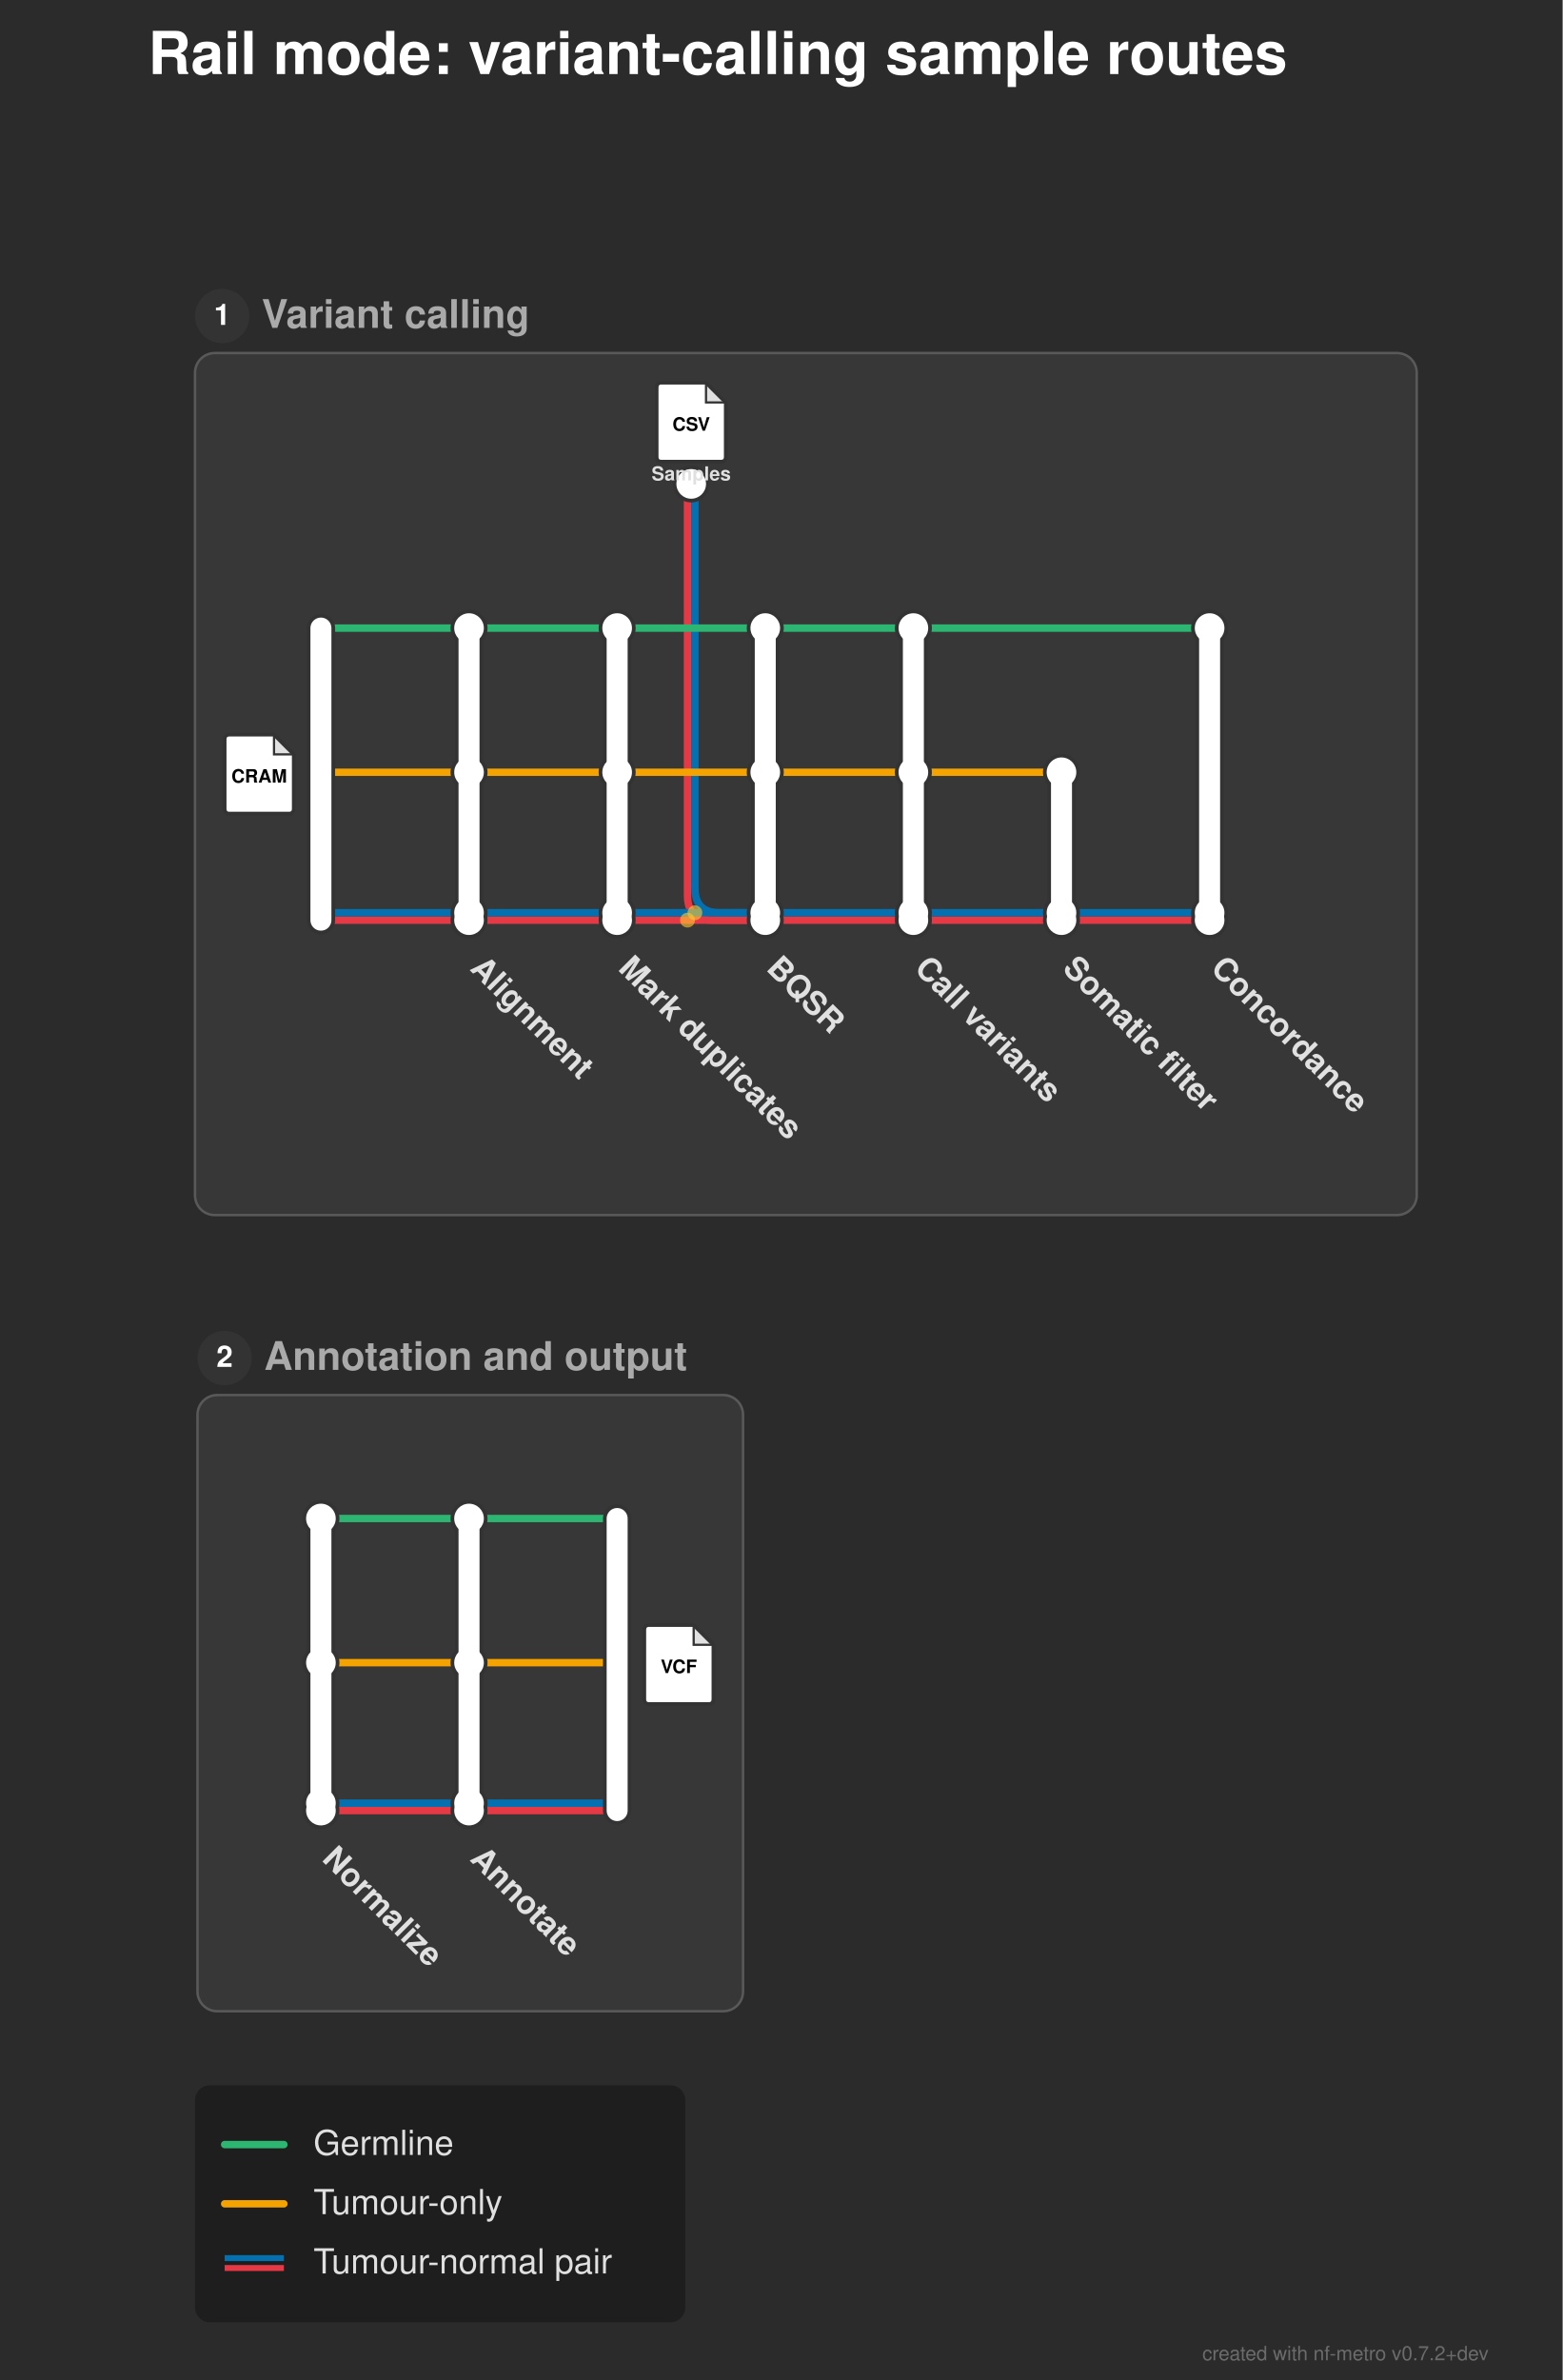
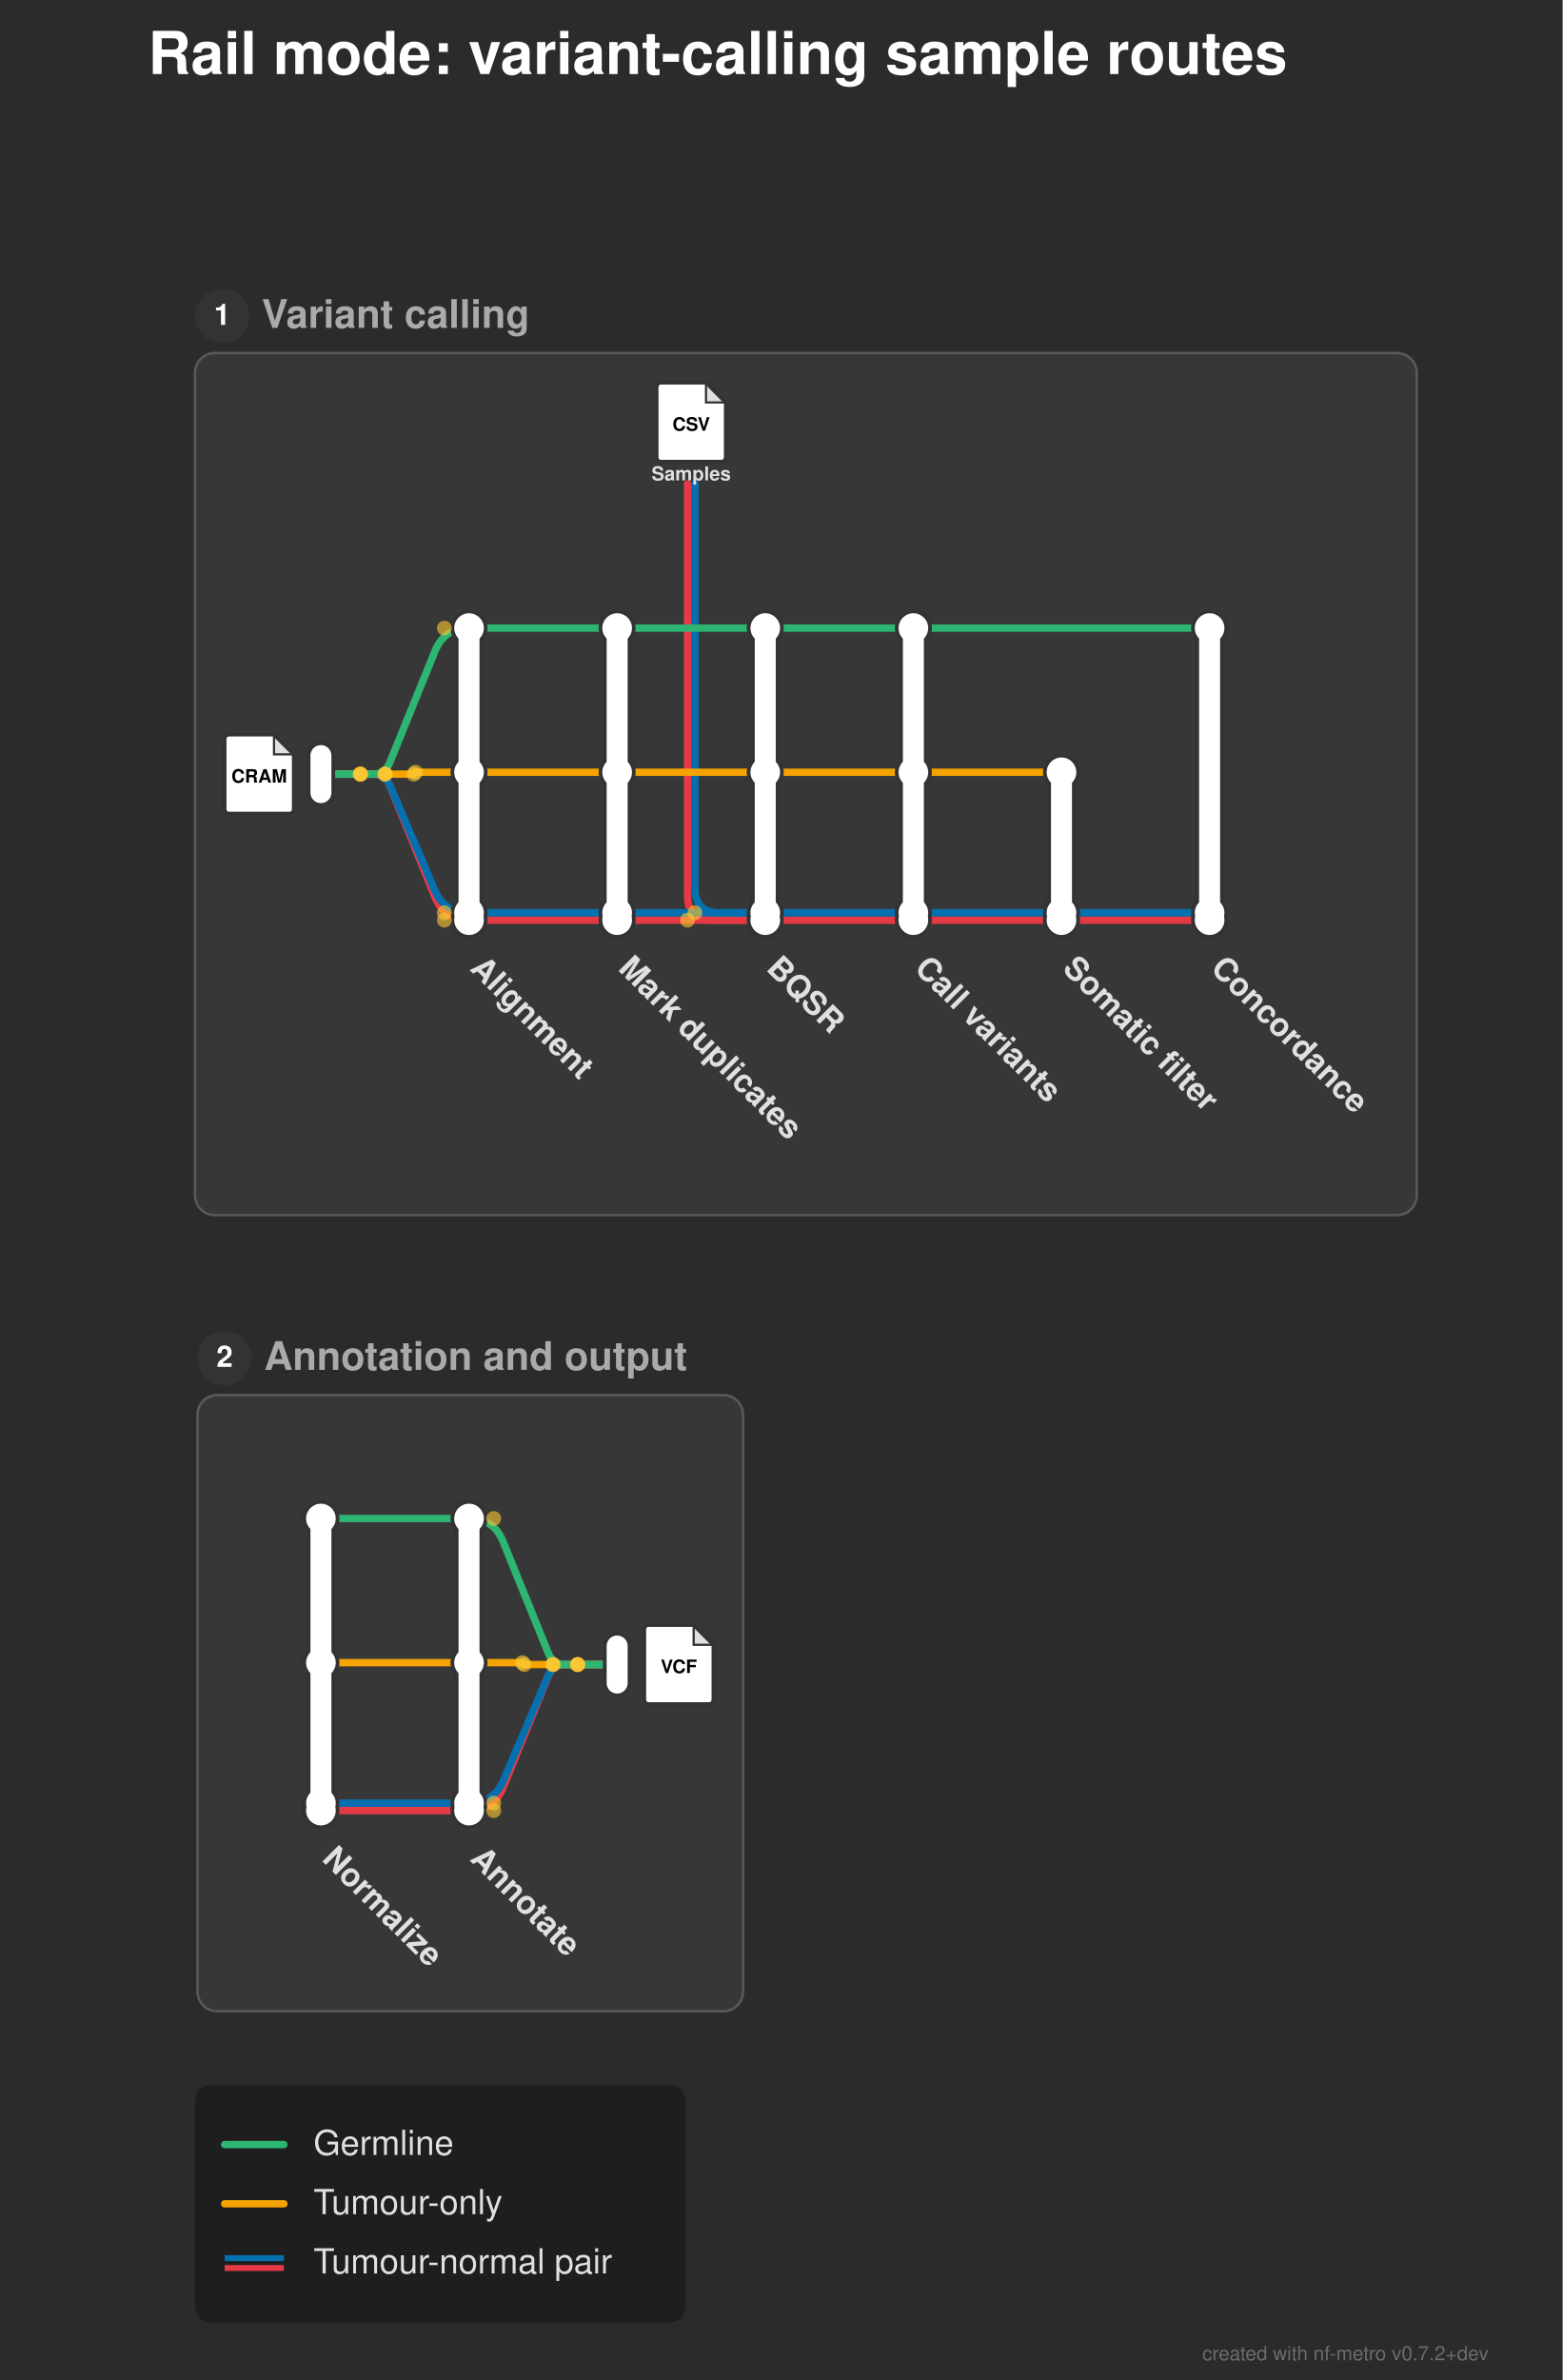
<svg xmlns="http://www.w3.org/2000/svg" width="633" height="964" viewBox="0 0 633 964">
  <defs>
</defs>
  <rect x="0" y="0" width="633" height="964" fill="#2b2b2b" />
  <text x="60.0" y="30.0" font-size="24.0" fill="#ffffff" font-family="'Helvetica Neue', Helvetica, Arial, sans-serif" font-weight="bold" class="nf-metro-title">Rail mode: variant-calling sample routes</text>
  <rect x="79.0" y="143.0" width="494.903" height="349.159" rx="8" ry="8" fill="#373737" stroke="#595959" stroke-width="1.0" class="nf-metro-section-box" data-section-id="calling" data-section-lines="germline,pair_n,pair_t,tumor_only" />
  <circle cx="90.0" cy="128.0" r="11" fill="#333333" class="nf-metro-section-num-circle" data-section-id="calling" />
  <text x="90.0" y="128.0" font-size="12" fill="#ffffff" font-family="'Helvetica Neue', Helvetica, Arial, sans-serif" font-weight="bold" text-anchor="middle" dy="0.3em" data-section-id="calling">1</text>
  <text x="106.0" y="128.0" font-size="16.0" fill="#aaaaaa" font-family="'Helvetica Neue', Helvetica, Arial, sans-serif" font-weight="bold" dy="0.3em" class="nf-metro-section-label" data-section-id="calling">Variant calling</text>
  <rect x="80.0" y="565.059" width="221.0" height="249.576" rx="8" ry="8" fill="#373737" stroke="#595959" stroke-width="1.0" class="nf-metro-section-box" data-section-id="annotate" data-section-lines="germline,pair_n,pair_t,tumor_only" />
  <circle cx="91.0" cy="550.059" r="11" fill="#333333" class="nf-metro-section-num-circle" data-section-id="annotate" />
  <text x="91.0" y="550.059" font-size="12" fill="#ffffff" font-family="'Helvetica Neue', Helvetica, Arial, sans-serif" font-weight="bold" text-anchor="middle" dy="0.3em" data-section-id="annotate">2</text>
  <text x="107.0" y="550.059" font-size="16.0" fill="#aaaaaa" font-family="'Helvetica Neue', Helvetica, Arial, sans-serif" font-weight="bold" dy="0.3em" class="nf-metro-section-label" data-section-id="annotate">Annotation and output</text>
-   <path d="M130.0,372.7 L190.0,372.7" stroke="#e63946" stroke-width="3.0" stroke-linecap="round" class="metro-line-pair_t" data-line-id="pair_t" />
+   <path d="M130.0,313.55 L141.0,313.55 Q146.0,313.55,151.0,313.55 L151.0,313.55 Q156.0,313.55,157.88,318.183 L176.24,363.434 Q180.0,372.7,190.0,372.7 L190.0,372.7" stroke="#e63946" stroke-width="3.0" fill="none" stroke-linecap="round" stroke-linejoin="round" class="metro-line-pair_t" data-line-id="pair_t" />
  <path d="M190.0,372.7 L250.0,372.7" stroke="#e63946" stroke-width="3.0" stroke-linecap="round" class="metro-line-pair_t" data-line-id="pair_t" />
  <path d="M250.0,372.7 L310.0,372.7" stroke="#e63946" stroke-width="3.0" stroke-linecap="round" class="metro-line-pair_t" data-line-id="pair_t" />
  <path d="M278.5,196.0 L278.5,362.7 Q278.5,372.7,288.5,372.7 L310.0,372.7" stroke="#e63946" stroke-width="3.0" fill="none" stroke-linecap="round" stroke-linejoin="round" class="metro-line-pair_t" data-line-id="pair_t" />
  <path d="M310.0,372.7 L370.0,372.7" stroke="#e63946" stroke-width="3.0" stroke-linecap="round" class="metro-line-pair_t" data-line-id="pair_t" />
  <path d="M370.0,372.7 L430.0,372.7" stroke="#e63946" stroke-width="3.0" stroke-linecap="round" class="metro-line-pair_t" data-line-id="pair_t" />
  <path d="M430.0,372.7 L490.0,372.7" stroke="#e63946" stroke-width="3.0" stroke-linecap="round" class="metro-line-pair_t" data-line-id="pair_t" />
  <path d="M130.0,733.359 L190.0,733.359" stroke="#e63946" stroke-width="3.0" stroke-linecap="round" class="metro-line-pair_t" data-line-id="pair_t" />
-   <path d="M190.0,733.359 L250.0,733.359" stroke="#e63946" stroke-width="3.0" stroke-linecap="round" class="metro-line-pair_t" data-line-id="pair_t" />
-   <path d="M130.0,369.7 L190.0,369.7" stroke="#0570b0" stroke-width="3.0" stroke-linecap="round" class="metro-line-pair_n" data-line-id="pair_n" />
+   <path d="M190.0,733.359 L190.0,733.359 Q200.0,733.359,203.76,724.093 L222.12,678.842 Q224.0,674.209,229.0,674.209 L229.0,674.209 Q234.0,674.209,239.0,674.209 L250.0,674.209" stroke="#e63946" stroke-width="3.0" fill="none" stroke-linecap="round" stroke-linejoin="round" class="metro-line-pair_t" data-line-id="pair_t" />
+   <path d="M130.0,313.55 L141.0,313.55 Q146.0,313.55,151.0,313.55 L151.0,313.55 Q156.0,313.55,157.965,318.148 L176.07,360.505 Q180.0,369.7,190.0,369.7 L190.0,369.7" stroke="#0570b0" stroke-width="3.0" fill="none" stroke-linecap="round" stroke-linejoin="round" class="metro-line-pair_n" data-line-id="pair_n" />
  <path d="M190.0,369.7 L250.0,369.7" stroke="#0570b0" stroke-width="3.0" stroke-linecap="round" class="metro-line-pair_n" data-line-id="pair_n" />
  <path d="M250.0,369.7 L310.0,369.7" stroke="#0570b0" stroke-width="3.0" stroke-linecap="round" class="metro-line-pair_n" data-line-id="pair_n" />
  <path d="M281.5,196.0 L281.5,359.7 Q281.5,369.7,291.5,369.7 L310.0,369.7" stroke="#0570b0" stroke-width="3.0" fill="none" stroke-linecap="round" stroke-linejoin="round" class="metro-line-pair_n" data-line-id="pair_n" />
  <path d="M310.0,369.7 L370.0,369.7" stroke="#0570b0" stroke-width="3.0" stroke-linecap="round" class="metro-line-pair_n" data-line-id="pair_n" />
  <path d="M370.0,369.7 L430.0,369.7" stroke="#0570b0" stroke-width="3.0" stroke-linecap="round" class="metro-line-pair_n" data-line-id="pair_n" />
  <path d="M430.0,369.7 L490.0,369.7" stroke="#0570b0" stroke-width="3.0" stroke-linecap="round" class="metro-line-pair_n" data-line-id="pair_n" />
  <path d="M130.0,730.359 L190.0,730.359" stroke="#0570b0" stroke-width="3.0" stroke-linecap="round" class="metro-line-pair_n" data-line-id="pair_n" />
-   <path d="M190.0,730.359 L250.0,730.359" stroke="#0570b0" stroke-width="3.0" stroke-linecap="round" class="metro-line-pair_n" data-line-id="pair_n" />
-   <path d="M130.0,312.8 L190.0,312.8" stroke="#f4a300" stroke-width="3.0" stroke-linecap="round" class="metro-line-tumor_only" data-line-id="tumor_only" />
+   <path d="M190.0,730.359 L190.0,730.359 Q200.0,730.359,203.93,721.164 L222.035,678.807 Q224.0,674.209,229.0,674.209 L229.0,674.209 Q234.0,674.209,239.0,674.209 L250.0,674.209" stroke="#0570b0" stroke-width="3.0" fill="none" stroke-linecap="round" stroke-linejoin="round" class="metro-line-pair_n" data-line-id="pair_n" />
+   <path d="M130.0,313.55 L136.0,313.55 Q146.0,313.55,156.0,313.55 L167.095,313.55 Q167.625,313.55,168.0,313.175 L168.0,313.175 Q168.375,312.8,168.905,312.8 L190.0,312.8" stroke="#f4a300" stroke-width="3.0" fill="none" stroke-linecap="round" stroke-linejoin="round" class="metro-line-tumor_only" data-line-id="tumor_only" />
  <path d="M190.0,312.8 L250.0,312.8" stroke="#f4a300" stroke-width="3.0" stroke-linecap="round" class="metro-line-tumor_only" data-line-id="tumor_only" />
  <path d="M250.0,312.8 L310.0,312.8" stroke="#f4a300" stroke-width="3.0" stroke-linecap="round" class="metro-line-tumor_only" data-line-id="tumor_only" />
  <path d="M310.0,312.8 L370.0,312.8" stroke="#f4a300" stroke-width="3.0" stroke-linecap="round" class="metro-line-tumor_only" data-line-id="tumor_only" />
  <path d="M370.0,312.8 L430.0,312.8" stroke="#f4a300" stroke-width="3.0" stroke-linecap="round" class="metro-line-tumor_only" data-line-id="tumor_only" />
  <path d="M130.0,673.459 L190.0,673.459" stroke="#f4a300" stroke-width="3.0" stroke-linecap="round" class="metro-line-tumor_only" data-line-id="tumor_only" />
-   <path d="M190.0,673.459 L250.0,673.459" stroke="#f4a300" stroke-width="3.0" stroke-linecap="round" class="metro-line-tumor_only" data-line-id="tumor_only" />
-   <path d="M130.0,254.4 L190.0,254.4" stroke="#2db572" stroke-width="3.0" stroke-linecap="round" class="metro-line-germline" data-line-id="germline" />
+   <path d="M190.0,673.459 L211.095,673.459 Q211.625,673.459,212.0,673.834 L212.0,673.834 Q212.375,674.209,212.905,674.209 L224.0,674.209 Q234.0,674.209,244.0,674.209 L250.0,674.209" stroke="#f4a300" stroke-width="3.0" fill="none" stroke-linecap="round" stroke-linejoin="round" class="metro-line-tumor_only" data-line-id="tumor_only" />
+   <path d="M130.0,313.55 L141.0,313.55 Q146.0,313.55,151.0,313.55 L151.0,313.55 Q156.0,313.55,157.88,308.917 L176.24,263.666 Q180.0,254.4,190.0,254.4 L190.0,254.4" stroke="#2db572" stroke-width="3.0" fill="none" stroke-linecap="round" stroke-linejoin="round" class="metro-line-germline" data-line-id="germline" />
  <path d="M190.0,254.4 L250.0,254.4" stroke="#2db572" stroke-width="3.0" stroke-linecap="round" class="metro-line-germline" data-line-id="germline" />
  <path d="M250.0,254.4 L310.0,254.4" stroke="#2db572" stroke-width="3.0" stroke-linecap="round" class="metro-line-germline" data-line-id="germline" />
  <path d="M310.0,254.4 L370.0,254.4" stroke="#2db572" stroke-width="3.0" stroke-linecap="round" class="metro-line-germline" data-line-id="germline" />
  <path d="M370.0,254.4 L490.0,254.4" stroke="#2db572" stroke-width="3.0" stroke-linecap="round" class="metro-line-germline" data-line-id="germline" />
  <path d="M130.0,615.059 L190.0,615.059" stroke="#2db572" stroke-width="3.0" stroke-linecap="round" class="metro-line-germline" data-line-id="germline" />
-   <path d="M190.0,615.059 L250.0,615.059" stroke="#2db572" stroke-width="3.0" stroke-linecap="round" class="metro-line-germline" data-line-id="germline" />
-   <path d="M130.0,254.4 L130.0,372.7" stroke="#333333" stroke-width="11.5" stroke-linecap="round" />
-   <path d="M130.0,254.4 L130.0,372.7" stroke="#ffffff" stroke-width="8.5" stroke-linecap="round" />
+   <path d="M190.0,615.059 L190.0,615.059 Q200.0,615.059,203.76,624.325 L222.12,669.576 Q224.0,674.209,229.0,674.209 L229.0,674.209 Q234.0,674.209,239.0,674.209 L250.0,674.209" stroke="#2db572" stroke-width="3.0" fill="none" stroke-linecap="round" stroke-linejoin="round" class="metro-line-germline" data-line-id="germline" />
+   <path d="M130.0,306.05 L130.0,321.05" stroke="#333333" stroke-width="11.5" stroke-linecap="round" />
+   <path d="M130.0,306.05 L130.0,321.05" stroke="#ffffff" stroke-width="8.5" stroke-linecap="round" />
  <g data-station-id="cram_in">
    <path d="M93.0,297.55 L111.0,297.55 L119.0,305.55 L119.0,327.55 Q119.0,329.55,117.0,329.55 L93.0,329.55 Q91.0,329.55,91.0,327.55 L91.0,299.55 Q91.0,297.55,93.0,297.55 Z" fill="#ffffff" stroke="#333333" stroke-width="1.5" stroke-linejoin="round" />
    <path d="M111.0,297.55 L111.0,305.55 L119.0,305.55 Z" fill="#333333" opacity="0.15" stroke="none" />
    <path d="M111.0,297.55 L111.0,305.55 L119.0,305.55" fill="none" stroke="#333333" stroke-width="0.9" />
    <text x="105.0" y="314.75" font-size="7.5" fill="#000000" font-family="'Helvetica Neue', Helvetica, Arial, sans-serif" font-weight="bold" text-anchor="middle" dy="0.3em">CRAM</text>
  </g>
  <path d="M190.0,254.4 L190.0,372.7" stroke="#333333" stroke-width="11.5" stroke-linecap="round" class="nf-metro-rail-connector" data-station-id="align" data-station-lines="germline,pair_n,pair_t,tumor_only" data-station-label="Alignment" data-section-id="calling" data-section-name="Variant calling" />
  <circle cx="190.0" cy="254.4" r="7.5" fill="#333333" stroke="#333333" stroke-width="0" class="nf-metro-rail-knob-outline" data-station-id="align" data-line-id="germline" />
  <circle cx="190.0" cy="312.8" r="7.5" fill="#333333" stroke="#333333" stroke-width="0" class="nf-metro-rail-knob-outline" data-station-id="align" data-line-id="tumor_only" />
  <circle cx="190.0" cy="369.7" r="7.5" fill="#333333" stroke="#333333" stroke-width="0" class="nf-metro-rail-knob-outline" data-station-id="align" data-line-id="pair_n" />
  <circle cx="190.0" cy="372.7" r="7.5" fill="#333333" stroke="#333333" stroke-width="0" class="nf-metro-rail-knob-outline" data-station-id="align" data-line-id="pair_t" />
  <path d="M190.0,254.4 L190.0,372.7" stroke="#ffffff" stroke-width="8.5" stroke-linecap="round" />
  <circle cx="190.0" cy="254.4" r="6.0" fill="#ffffff" stroke="#ffffff" stroke-width="0" class="nf-metro-rail-knob" data-station-id="align" data-line-id="germline" />
  <circle cx="190.0" cy="312.8" r="6.0" fill="#ffffff" stroke="#ffffff" stroke-width="0" class="nf-metro-rail-knob" data-station-id="align" data-line-id="tumor_only" />
  <circle cx="190.0" cy="369.7" r="6.0" fill="#ffffff" stroke="#ffffff" stroke-width="0" class="nf-metro-rail-knob" data-station-id="align" data-line-id="pair_n" />
  <circle cx="190.0" cy="372.7" r="6.0" fill="#ffffff" stroke="#ffffff" stroke-width="0" class="nf-metro-rail-knob" data-station-id="align" data-line-id="pair_t" />
  <path d="M250.0,254.4 L250.0,372.7" stroke="#333333" stroke-width="11.5" stroke-linecap="round" class="nf-metro-rail-connector" data-station-id="markdup" data-station-lines="germline,pair_n,pair_t,tumor_only" data-station-label="Mark duplicates" data-section-id="calling" data-section-name="Variant calling" />
  <circle cx="250.0" cy="254.4" r="7.5" fill="#333333" stroke="#333333" stroke-width="0" class="nf-metro-rail-knob-outline" data-station-id="markdup" data-line-id="germline" />
  <circle cx="250.0" cy="312.8" r="7.5" fill="#333333" stroke="#333333" stroke-width="0" class="nf-metro-rail-knob-outline" data-station-id="markdup" data-line-id="tumor_only" />
  <circle cx="250.0" cy="369.7" r="7.5" fill="#333333" stroke="#333333" stroke-width="0" class="nf-metro-rail-knob-outline" data-station-id="markdup" data-line-id="pair_n" />
  <circle cx="250.0" cy="372.7" r="7.5" fill="#333333" stroke="#333333" stroke-width="0" class="nf-metro-rail-knob-outline" data-station-id="markdup" data-line-id="pair_t" />
  <path d="M250.0,254.4 L250.0,372.7" stroke="#ffffff" stroke-width="8.5" stroke-linecap="round" />
  <circle cx="250.0" cy="254.4" r="6.0" fill="#ffffff" stroke="#ffffff" stroke-width="0" class="nf-metro-rail-knob" data-station-id="markdup" data-line-id="germline" />
  <circle cx="250.0" cy="312.8" r="6.0" fill="#ffffff" stroke="#ffffff" stroke-width="0" class="nf-metro-rail-knob" data-station-id="markdup" data-line-id="tumor_only" />
  <circle cx="250.0" cy="369.7" r="6.0" fill="#ffffff" stroke="#ffffff" stroke-width="0" class="nf-metro-rail-knob" data-station-id="markdup" data-line-id="pair_n" />
  <circle cx="250.0" cy="372.7" r="6.0" fill="#ffffff" stroke="#ffffff" stroke-width="0" class="nf-metro-rail-knob" data-station-id="markdup" data-line-id="pair_t" />
  <path d="M310.0,254.4 L310.0,372.7" stroke="#333333" stroke-width="11.5" stroke-linecap="round" class="nf-metro-rail-connector" data-station-id="bqsr" data-station-lines="germline,pair_n,pair_t,tumor_only" data-station-label="BQSR" data-section-id="calling" data-section-name="Variant calling" />
  <circle cx="310.0" cy="254.4" r="7.5" fill="#333333" stroke="#333333" stroke-width="0" class="nf-metro-rail-knob-outline" data-station-id="bqsr" data-line-id="germline" />
  <circle cx="310.0" cy="312.8" r="7.5" fill="#333333" stroke="#333333" stroke-width="0" class="nf-metro-rail-knob-outline" data-station-id="bqsr" data-line-id="tumor_only" />
  <circle cx="310.0" cy="369.7" r="7.5" fill="#333333" stroke="#333333" stroke-width="0" class="nf-metro-rail-knob-outline" data-station-id="bqsr" data-line-id="pair_n" />
  <circle cx="310.0" cy="372.7" r="7.5" fill="#333333" stroke="#333333" stroke-width="0" class="nf-metro-rail-knob-outline" data-station-id="bqsr" data-line-id="pair_t" />
  <path d="M310.0,254.4 L310.0,372.7" stroke="#ffffff" stroke-width="8.5" stroke-linecap="round" />
  <circle cx="310.0" cy="254.4" r="6.0" fill="#ffffff" stroke="#ffffff" stroke-width="0" class="nf-metro-rail-knob" data-station-id="bqsr" data-line-id="germline" />
  <circle cx="310.0" cy="312.8" r="6.0" fill="#ffffff" stroke="#ffffff" stroke-width="0" class="nf-metro-rail-knob" data-station-id="bqsr" data-line-id="tumor_only" />
  <circle cx="310.0" cy="369.7" r="6.0" fill="#ffffff" stroke="#ffffff" stroke-width="0" class="nf-metro-rail-knob" data-station-id="bqsr" data-line-id="pair_n" />
  <circle cx="310.0" cy="372.7" r="6.0" fill="#ffffff" stroke="#ffffff" stroke-width="0" class="nf-metro-rail-knob" data-station-id="bqsr" data-line-id="pair_t" />
-   <circle cx="280.0" cy="196.0" r="7.5" fill="#333333" />
-   <circle cx="280.0" cy="196.0" r="6.0" fill="#ffffff" />
  <g data-station-id="samples_csv">
    <path d="M268.0,155.0 L286.0,155.0 L294.0,163.0 L294.0,185.0 Q294.0,187.0,292.0,187.0 L268.0,187.0 Q266.0,187.0,266.0,185.0 L266.0,157.0 Q266.0,155.0,268.0,155.0 Z" fill="#ffffff" stroke="#333333" stroke-width="1.5" stroke-linejoin="round" />
    <path d="M286.0,155.0 L286.0,163.0 L294.0,163.0 Z" fill="#333333" opacity="0.15" stroke="none" />
    <path d="M286.0,155.0 L286.0,163.0 L294.0,163.0" fill="none" stroke="#333333" stroke-width="0.9" />
    <text x="280.0" y="172.2" font-size="7.5" fill="#000000" font-family="'Helvetica Neue', Helvetica, Arial, sans-serif" font-weight="bold" text-anchor="middle" dy="0.3em">CSV</text>
    <text x="280.0" y="191.0" font-size="7.8" fill="#e0e0e0" font-family="'Helvetica Neue', Helvetica, Arial, sans-serif" font-weight="bold" text-anchor="middle" dominant-baseline="hanging">Samples</text>
  </g>
  <path d="M370.0,254.4 L370.0,372.7" stroke="#333333" stroke-width="11.5" stroke-linecap="round" class="nf-metro-rail-connector" data-station-id="callvar" data-station-lines="germline,pair_n,pair_t,tumor_only" data-station-label="Call variants" data-section-id="calling" data-section-name="Variant calling" />
  <circle cx="370.0" cy="254.4" r="7.5" fill="#333333" stroke="#333333" stroke-width="0" class="nf-metro-rail-knob-outline" data-station-id="callvar" data-line-id="germline" />
  <circle cx="370.0" cy="312.8" r="7.5" fill="#333333" stroke="#333333" stroke-width="0" class="nf-metro-rail-knob-outline" data-station-id="callvar" data-line-id="tumor_only" />
  <circle cx="370.0" cy="369.7" r="7.5" fill="#333333" stroke="#333333" stroke-width="0" class="nf-metro-rail-knob-outline" data-station-id="callvar" data-line-id="pair_n" />
  <circle cx="370.0" cy="372.7" r="7.5" fill="#333333" stroke="#333333" stroke-width="0" class="nf-metro-rail-knob-outline" data-station-id="callvar" data-line-id="pair_t" />
  <path d="M370.0,254.4 L370.0,372.7" stroke="#ffffff" stroke-width="8.5" stroke-linecap="round" />
  <circle cx="370.0" cy="254.4" r="6.0" fill="#ffffff" stroke="#ffffff" stroke-width="0" class="nf-metro-rail-knob" data-station-id="callvar" data-line-id="germline" />
  <circle cx="370.0" cy="312.8" r="6.0" fill="#ffffff" stroke="#ffffff" stroke-width="0" class="nf-metro-rail-knob" data-station-id="callvar" data-line-id="tumor_only" />
  <circle cx="370.0" cy="369.7" r="6.0" fill="#ffffff" stroke="#ffffff" stroke-width="0" class="nf-metro-rail-knob" data-station-id="callvar" data-line-id="pair_n" />
  <circle cx="370.0" cy="372.7" r="6.0" fill="#ffffff" stroke="#ffffff" stroke-width="0" class="nf-metro-rail-knob" data-station-id="callvar" data-line-id="pair_t" />
  <path d="M430.0,312.8 L430.0,372.7" stroke="#333333" stroke-width="11.5" stroke-linecap="round" class="nf-metro-rail-connector" data-station-id="somatic" data-station-lines="pair_n,pair_t,tumor_only" data-station-label="Somatic filter" data-section-id="calling" data-section-name="Variant calling" />
  <circle cx="430.0" cy="312.8" r="7.5" fill="#333333" stroke="#333333" stroke-width="0" class="nf-metro-rail-knob-outline" data-station-id="somatic" data-line-id="tumor_only" />
  <circle cx="430.0" cy="369.7" r="7.5" fill="#333333" stroke="#333333" stroke-width="0" class="nf-metro-rail-knob-outline" data-station-id="somatic" data-line-id="pair_n" />
  <circle cx="430.0" cy="372.7" r="7.5" fill="#333333" stroke="#333333" stroke-width="0" class="nf-metro-rail-knob-outline" data-station-id="somatic" data-line-id="pair_t" />
  <path d="M430.0,312.8 L430.0,372.7" stroke="#ffffff" stroke-width="8.5" stroke-linecap="round" />
  <circle cx="430.0" cy="312.8" r="6.0" fill="#ffffff" stroke="#ffffff" stroke-width="0" class="nf-metro-rail-knob" data-station-id="somatic" data-line-id="tumor_only" />
  <circle cx="430.0" cy="369.7" r="6.0" fill="#ffffff" stroke="#ffffff" stroke-width="0" class="nf-metro-rail-knob" data-station-id="somatic" data-line-id="pair_n" />
  <circle cx="430.0" cy="372.7" r="6.0" fill="#ffffff" stroke="#ffffff" stroke-width="0" class="nf-metro-rail-knob" data-station-id="somatic" data-line-id="pair_t" />
  <path d="M490.0,254.4 L490.0,372.7" stroke="#333333" stroke-width="11.5" stroke-linecap="round" class="nf-metro-rail-connector" data-station-id="concord" data-station-lines="germline,pair_n,pair_t" data-station-label="Concordance" data-section-id="calling" data-section-name="Variant calling" />
  <circle cx="490.0" cy="254.4" r="7.5" fill="#333333" stroke="#333333" stroke-width="0" class="nf-metro-rail-knob-outline" data-station-id="concord" data-line-id="germline" />
  <circle cx="490.0" cy="369.7" r="7.5" fill="#333333" stroke="#333333" stroke-width="0" class="nf-metro-rail-knob-outline" data-station-id="concord" data-line-id="pair_n" />
  <circle cx="490.0" cy="372.7" r="7.5" fill="#333333" stroke="#333333" stroke-width="0" class="nf-metro-rail-knob-outline" data-station-id="concord" data-line-id="pair_t" />
  <path d="M490.0,254.4 L490.0,372.7" stroke="#ffffff" stroke-width="8.5" stroke-linecap="round" />
  <circle cx="490.0" cy="254.4" r="6.0" fill="#ffffff" stroke="#ffffff" stroke-width="0" class="nf-metro-rail-knob" data-station-id="concord" data-line-id="germline" />
  <circle cx="490.0" cy="369.7" r="6.0" fill="#ffffff" stroke="#ffffff" stroke-width="0" class="nf-metro-rail-knob" data-station-id="concord" data-line-id="pair_n" />
  <circle cx="490.0" cy="372.7" r="6.0" fill="#ffffff" stroke="#ffffff" stroke-width="0" class="nf-metro-rail-knob" data-station-id="concord" data-line-id="pair_t" />
  <path d="M130.0,615.059 L130.0,733.359" stroke="#333333" stroke-width="11.5" stroke-linecap="round" class="nf-metro-rail-connector" data-station-id="norm" data-station-lines="germline,pair_n,pair_t,tumor_only" data-station-label="Normalize" data-section-id="annotate" data-section-name="Annotation and output" />
  <circle cx="130.0" cy="615.059" r="7.5" fill="#333333" stroke="#333333" stroke-width="0" class="nf-metro-rail-knob-outline" data-station-id="norm" data-line-id="germline" />
  <circle cx="130.0" cy="673.459" r="7.5" fill="#333333" stroke="#333333" stroke-width="0" class="nf-metro-rail-knob-outline" data-station-id="norm" data-line-id="tumor_only" />
  <circle cx="130.0" cy="730.359" r="7.5" fill="#333333" stroke="#333333" stroke-width="0" class="nf-metro-rail-knob-outline" data-station-id="norm" data-line-id="pair_n" />
  <circle cx="130.0" cy="733.359" r="7.5" fill="#333333" stroke="#333333" stroke-width="0" class="nf-metro-rail-knob-outline" data-station-id="norm" data-line-id="pair_t" />
  <path d="M130.0,615.059 L130.0,733.359" stroke="#ffffff" stroke-width="8.5" stroke-linecap="round" />
  <circle cx="130.0" cy="615.059" r="6.0" fill="#ffffff" stroke="#ffffff" stroke-width="0" class="nf-metro-rail-knob" data-station-id="norm" data-line-id="germline" />
  <circle cx="130.0" cy="673.459" r="6.0" fill="#ffffff" stroke="#ffffff" stroke-width="0" class="nf-metro-rail-knob" data-station-id="norm" data-line-id="tumor_only" />
  <circle cx="130.0" cy="730.359" r="6.0" fill="#ffffff" stroke="#ffffff" stroke-width="0" class="nf-metro-rail-knob" data-station-id="norm" data-line-id="pair_n" />
  <circle cx="130.0" cy="733.359" r="6.0" fill="#ffffff" stroke="#ffffff" stroke-width="0" class="nf-metro-rail-knob" data-station-id="norm" data-line-id="pair_t" />
  <path d="M190.0,615.059 L190.0,733.359" stroke="#333333" stroke-width="11.5" stroke-linecap="round" class="nf-metro-rail-connector" data-station-id="vep" data-station-lines="germline,pair_n,pair_t,tumor_only" data-station-label="Annotate" data-section-id="annotate" data-section-name="Annotation and output" />
  <circle cx="190.0" cy="615.059" r="7.5" fill="#333333" stroke="#333333" stroke-width="0" class="nf-metro-rail-knob-outline" data-station-id="vep" data-line-id="germline" />
  <circle cx="190.0" cy="673.459" r="7.5" fill="#333333" stroke="#333333" stroke-width="0" class="nf-metro-rail-knob-outline" data-station-id="vep" data-line-id="tumor_only" />
  <circle cx="190.0" cy="730.359" r="7.5" fill="#333333" stroke="#333333" stroke-width="0" class="nf-metro-rail-knob-outline" data-station-id="vep" data-line-id="pair_n" />
  <circle cx="190.0" cy="733.359" r="7.5" fill="#333333" stroke="#333333" stroke-width="0" class="nf-metro-rail-knob-outline" data-station-id="vep" data-line-id="pair_t" />
  <path d="M190.0,615.059 L190.0,733.359" stroke="#ffffff" stroke-width="8.5" stroke-linecap="round" />
  <circle cx="190.0" cy="615.059" r="6.0" fill="#ffffff" stroke="#ffffff" stroke-width="0" class="nf-metro-rail-knob" data-station-id="vep" data-line-id="germline" />
  <circle cx="190.0" cy="673.459" r="6.0" fill="#ffffff" stroke="#ffffff" stroke-width="0" class="nf-metro-rail-knob" data-station-id="vep" data-line-id="tumor_only" />
  <circle cx="190.0" cy="730.359" r="6.0" fill="#ffffff" stroke="#ffffff" stroke-width="0" class="nf-metro-rail-knob" data-station-id="vep" data-line-id="pair_n" />
  <circle cx="190.0" cy="733.359" r="6.0" fill="#ffffff" stroke="#ffffff" stroke-width="0" class="nf-metro-rail-knob" data-station-id="vep" data-line-id="pair_t" />
-   <path d="M250.0,615.059 L250.0,733.359" stroke="#333333" stroke-width="11.5" stroke-linecap="round" />
-   <path d="M250.0,615.059 L250.0,733.359" stroke="#ffffff" stroke-width="8.5" stroke-linecap="round" />
+   <path d="M250.0,666.709 L250.0,681.709" stroke="#333333" stroke-width="11.5" stroke-linecap="round" />
+   <path d="M250.0,666.709 L250.0,681.709" stroke="#ffffff" stroke-width="8.5" stroke-linecap="round" />
  <g data-station-id="vcf_out">
    <path d="M263.0,658.209 L281.0,658.209 L289.0,666.209 L289.0,688.209 Q289.0,690.209,287.0,690.209 L263.0,690.209 Q261.0,690.209,261.0,688.209 L261.0,660.209 Q261.0,658.209,263.0,658.209 Z" fill="#ffffff" stroke="#333333" stroke-width="1.5" stroke-linejoin="round" />
    <path d="M281.0,658.209 L281.0,666.209 L289.0,666.209 Z" fill="#333333" opacity="0.15" stroke="none" />
    <path d="M281.0,658.209 L281.0,666.209 L289.0,666.209" fill="none" stroke="#333333" stroke-width="0.9" />
    <text x="275.0" y="675.409" font-size="7.5" fill="#000000" font-family="'Helvetica Neue', Helvetica, Arial, sans-serif" font-weight="bold" text-anchor="middle" dy="0.3em">VCF</text>
  </g>
  <text x="130.0" y="753.359" font-size="13.0" fill="#e0e0e0" font-family="'Helvetica Neue', Helvetica, Arial, sans-serif" font-weight="bold" text-anchor="start" dominant-baseline="auto" transform="rotate(45.0,130.0,753.3589)" data-station-id="norm" class="nf-metro-station-label">Normalize</text>
  <text x="190.0" y="392.7" font-size="13.0" fill="#e0e0e0" font-family="'Helvetica Neue', Helvetica, Arial, sans-serif" font-weight="bold" text-anchor="start" dominant-baseline="auto" transform="rotate(45.0,190.0,392.7)" data-station-id="align" class="nf-metro-station-label">Alignment</text>
  <text x="190.0" y="753.359" font-size="13.0" fill="#e0e0e0" font-family="'Helvetica Neue', Helvetica, Arial, sans-serif" font-weight="bold" text-anchor="start" dominant-baseline="auto" transform="rotate(45.0,190.0,753.3589)" data-station-id="vep" class="nf-metro-station-label">Annotate</text>
  <text x="250.0" y="392.7" font-size="13.0" fill="#e0e0e0" font-family="'Helvetica Neue', Helvetica, Arial, sans-serif" font-weight="bold" text-anchor="start" dominant-baseline="auto" transform="rotate(45.0,250.0,392.7)" data-station-id="markdup" class="nf-metro-station-label">Mark duplicates</text>
  <text x="310.0" y="392.7" font-size="13.0" fill="#e0e0e0" font-family="'Helvetica Neue', Helvetica, Arial, sans-serif" font-weight="bold" text-anchor="start" dominant-baseline="auto" transform="rotate(45.0,310.0,392.7)" data-station-id="bqsr" class="nf-metro-station-label">BQSR</text>
  <text x="370.0" y="392.7" font-size="13.0" fill="#e0e0e0" font-family="'Helvetica Neue', Helvetica, Arial, sans-serif" font-weight="bold" text-anchor="start" dominant-baseline="auto" transform="rotate(45.0,370.0,392.7)" data-station-id="callvar" class="nf-metro-station-label">Call variants</text>
  <text x="430.0" y="392.7" font-size="13.0" fill="#e0e0e0" font-family="'Helvetica Neue', Helvetica, Arial, sans-serif" font-weight="bold" text-anchor="start" dominant-baseline="auto" transform="rotate(45.0,430.0,392.7)" data-station-id="somatic" class="nf-metro-station-label">Somatic filter</text>
  <text x="490.0" y="392.7" font-size="13.0" fill="#e0e0e0" font-family="'Helvetica Neue', Helvetica, Arial, sans-serif" font-weight="bold" text-anchor="start" dominant-baseline="auto" transform="rotate(45.0,490.0,392.7)" data-station-id="concord" class="nf-metro-station-label">Concordance</text>
+   <circle cx="146.0" cy="313.55" r="3.0" fill="rgba(255, 200, 50, 0.6)" />
+   <circle cx="156.0" cy="313.55" r="3.0" fill="rgba(255, 200, 50, 0.6)" />
+   <circle cx="180.0" cy="254.4" r="3.0" fill="rgba(255, 200, 50, 0.6)" />
+   <circle cx="146.0" cy="313.55" r="3.0" fill="rgba(255, 200, 50, 0.6)" />
+   <circle cx="167.625" cy="313.55" r="3.0" fill="rgba(255, 200, 50, 0.6)" />
+   <circle cx="168.375" cy="312.8" r="3.0" fill="rgba(255, 200, 50, 0.6)" />
+   <circle cx="146.0" cy="313.55" r="3.0" fill="rgba(255, 200, 50, 0.6)" />
+   <circle cx="156.0" cy="313.55" r="3.0" fill="rgba(255, 200, 50, 0.6)" />
+   <circle cx="180.0" cy="369.7" r="3.0" fill="rgba(255, 200, 50, 0.6)" />
+   <circle cx="146.0" cy="313.55" r="3.0" fill="rgba(255, 200, 50, 0.6)" />
+   <circle cx="156.0" cy="313.55" r="3.0" fill="rgba(255, 200, 50, 0.6)" />
+   <circle cx="180.0" cy="372.7" r="3.0" fill="rgba(255, 200, 50, 0.6)" />
  <circle cx="281.5" cy="369.7" r="3.0" fill="rgba(255, 200, 50, 0.6)" />
  <circle cx="278.5" cy="372.7" r="3.0" fill="rgba(255, 200, 50, 0.6)" />
+   <circle cx="200.0" cy="615.059" r="3.0" fill="rgba(255, 200, 50, 0.6)" />
+   <circle cx="224.0" cy="674.209" r="3.0" fill="rgba(255, 200, 50, 0.6)" />
+   <circle cx="234.0" cy="674.209" r="3.0" fill="rgba(255, 200, 50, 0.6)" />
+   <circle cx="211.625" cy="673.459" r="3.0" fill="rgba(255, 200, 50, 0.6)" />
+   <circle cx="212.375" cy="674.209" r="3.0" fill="rgba(255, 200, 50, 0.6)" />
+   <circle cx="234.0" cy="674.209" r="3.0" fill="rgba(255, 200, 50, 0.6)" />
+   <circle cx="200.0" cy="730.359" r="3.0" fill="rgba(255, 200, 50, 0.6)" />
+   <circle cx="224.0" cy="674.209" r="3.0" fill="rgba(255, 200, 50, 0.6)" />
+   <circle cx="234.0" cy="674.209" r="3.0" fill="rgba(255, 200, 50, 0.6)" />
+   <circle cx="200.0" cy="733.359" r="3.0" fill="rgba(255, 200, 50, 0.6)" />
+   <circle cx="224.0" cy="674.209" r="3.0" fill="rgba(255, 200, 50, 0.6)" />
+   <circle cx="234.0" cy="674.209" r="3.0" fill="rgba(255, 200, 50, 0.6)" />
  <rect x="79.0" y="844.635" width="198.6" height="96.0" rx="6" ry="6" fill="rgba(0, 0, 0, 0.3)" />
  <path d="M91.0,868.635 L115.0,868.635" stroke="#2db572" stroke-width="3.0" stroke-linecap="round" />
  <text x="127.0" y="868.635" font-size="14.0" fill="#e0e0e0" font-family="'Helvetica Neue', Helvetica, Arial, sans-serif" dy="0.3em">Germline</text>
  <path d="M91.0,892.635 L115.0,892.635" stroke="#f4a300" stroke-width="3.0" stroke-linecap="round" />
  <text x="127.0" y="892.635" font-size="14.0" fill="#e0e0e0" font-family="'Helvetica Neue', Helvetica, Arial, sans-serif" dy="0.3em">Tumour-only</text>
  <path d="M91.0,914.635 L115.0,914.635" stroke="#0570b0" stroke-width="2.4" stroke-linecap="butt" />
  <path d="M91.0,918.635 L115.0,918.635" stroke="#e63946" stroke-width="2.4" stroke-linecap="butt" />
  <text x="127.0" y="916.635" font-size="14.0" fill="#e0e0e0" font-family="'Helvetica Neue', Helvetica, Arial, sans-serif" dy="0.3em">Tumour-normal pair</text>
  <text x="603.0" y="956.0" font-size="8" fill="rgba(150, 150, 150, 0.6)" font-family="'Helvetica Neue', Helvetica, Arial, sans-serif" text-anchor="end">created with nf-metro v0.7.2+dev</text>
</svg>
